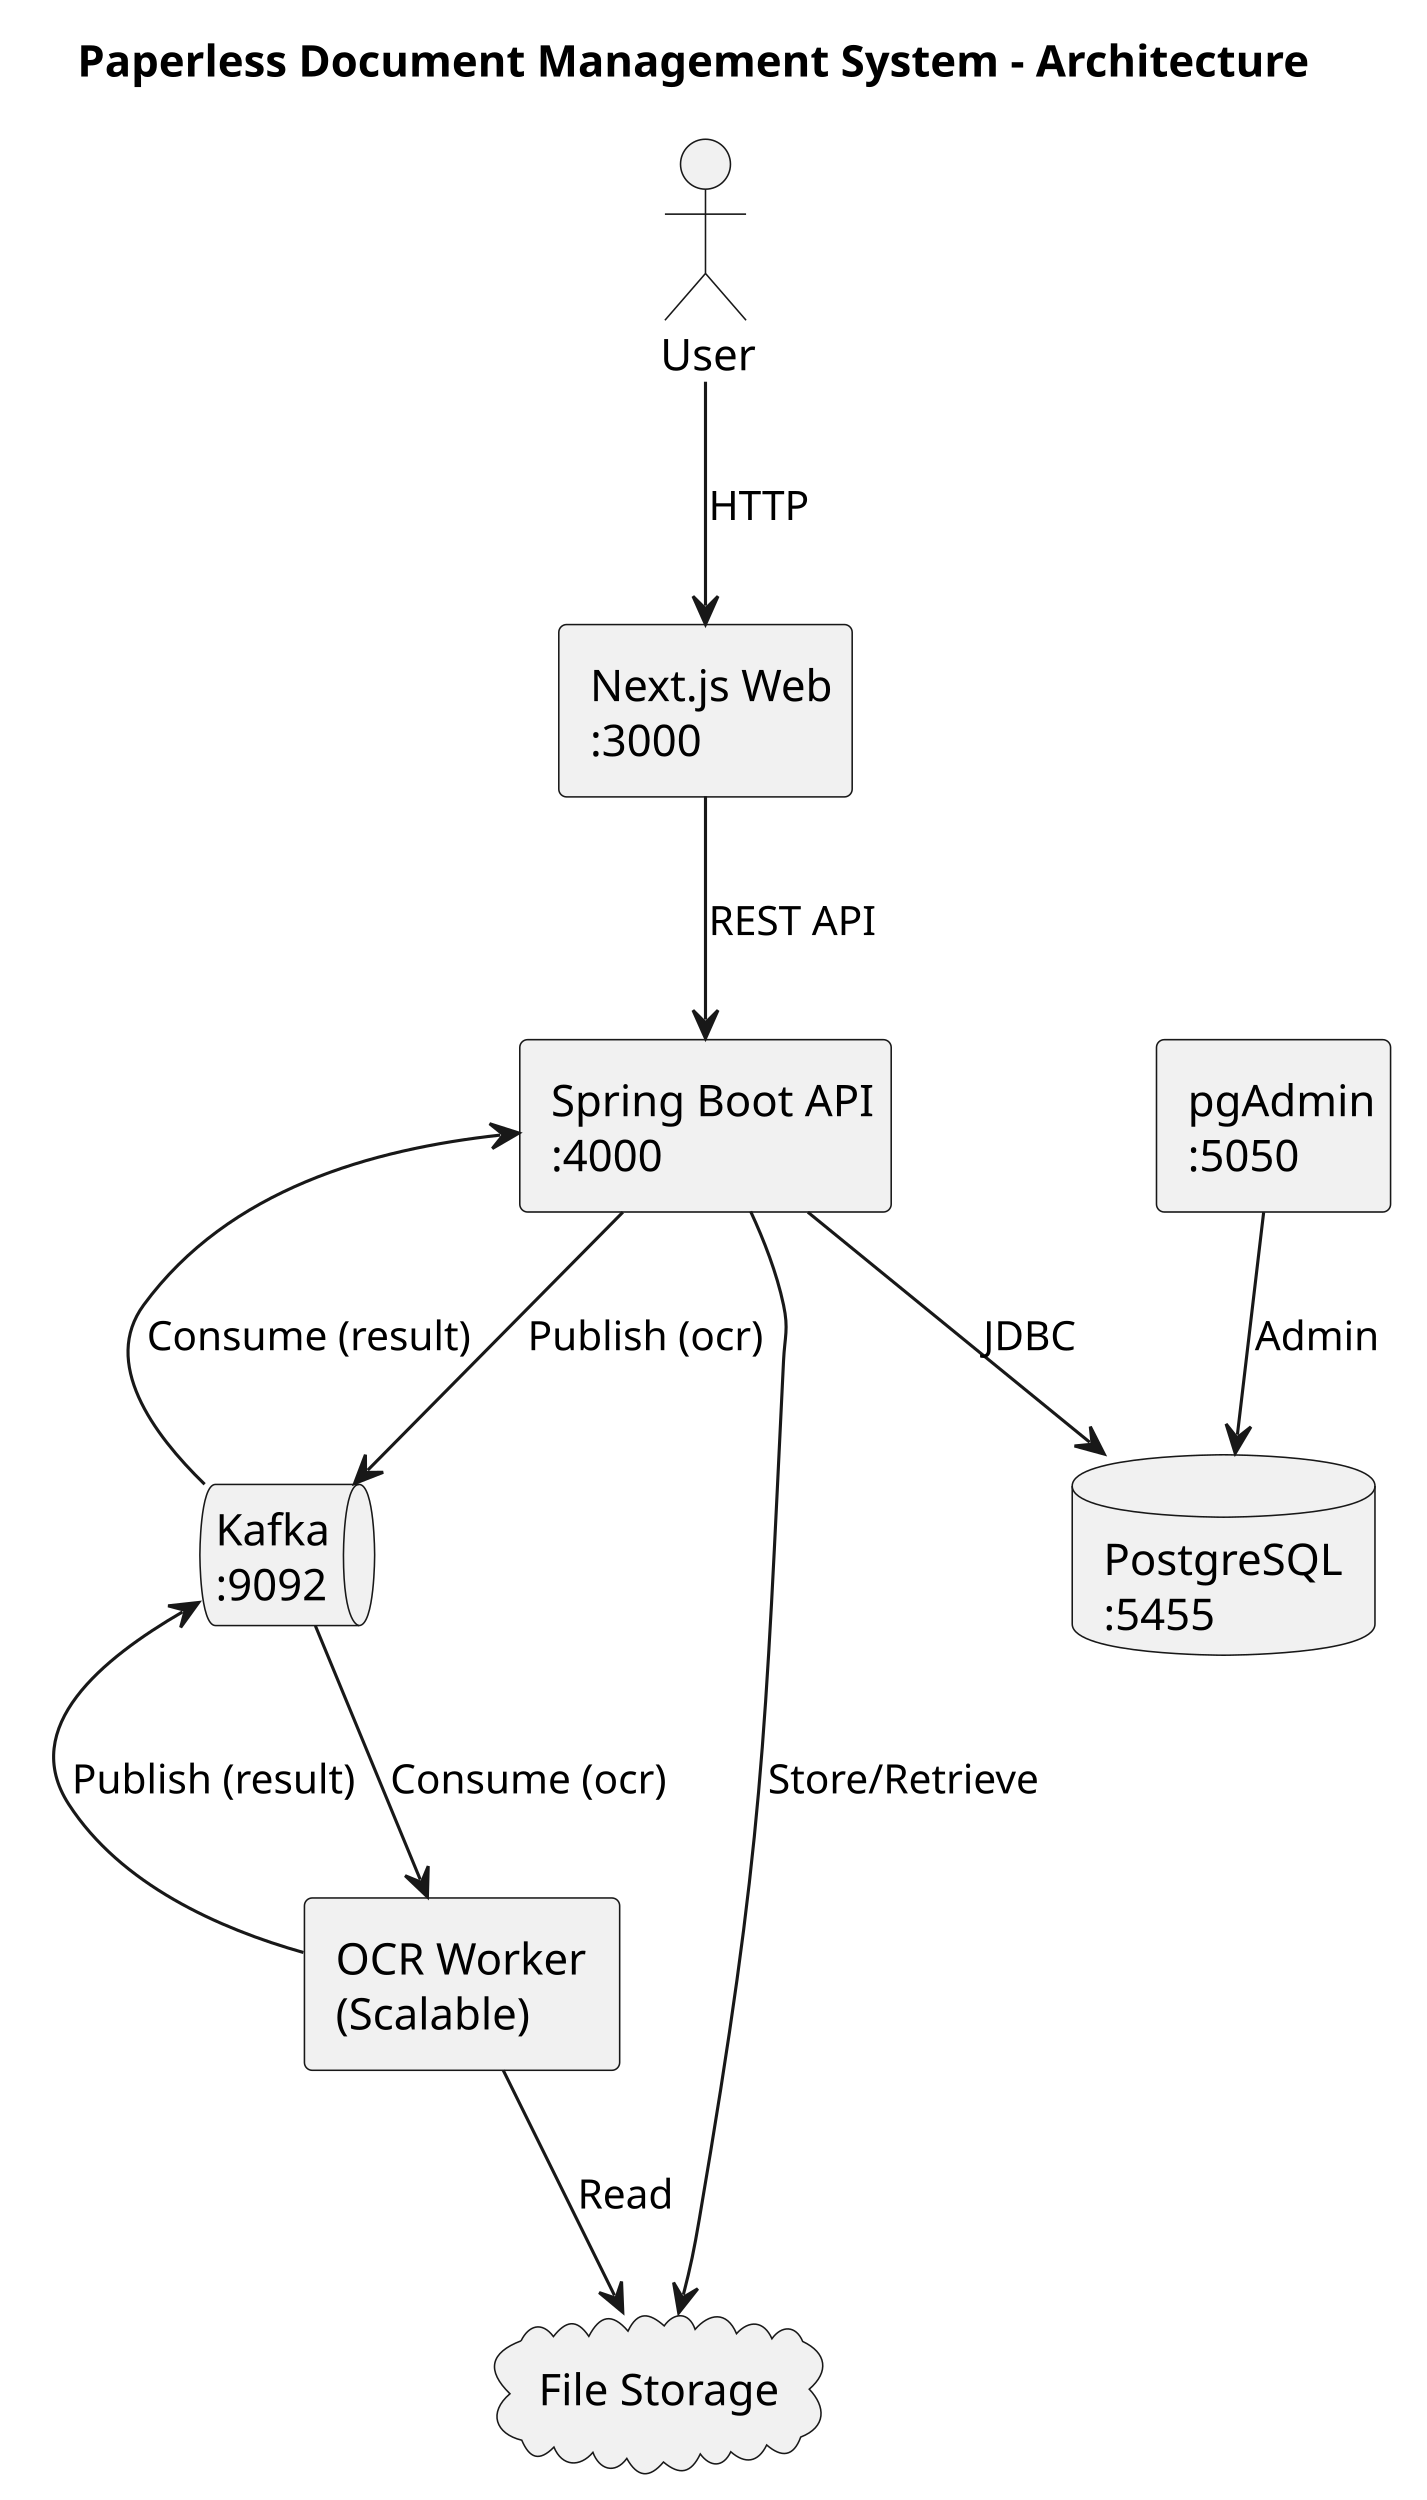
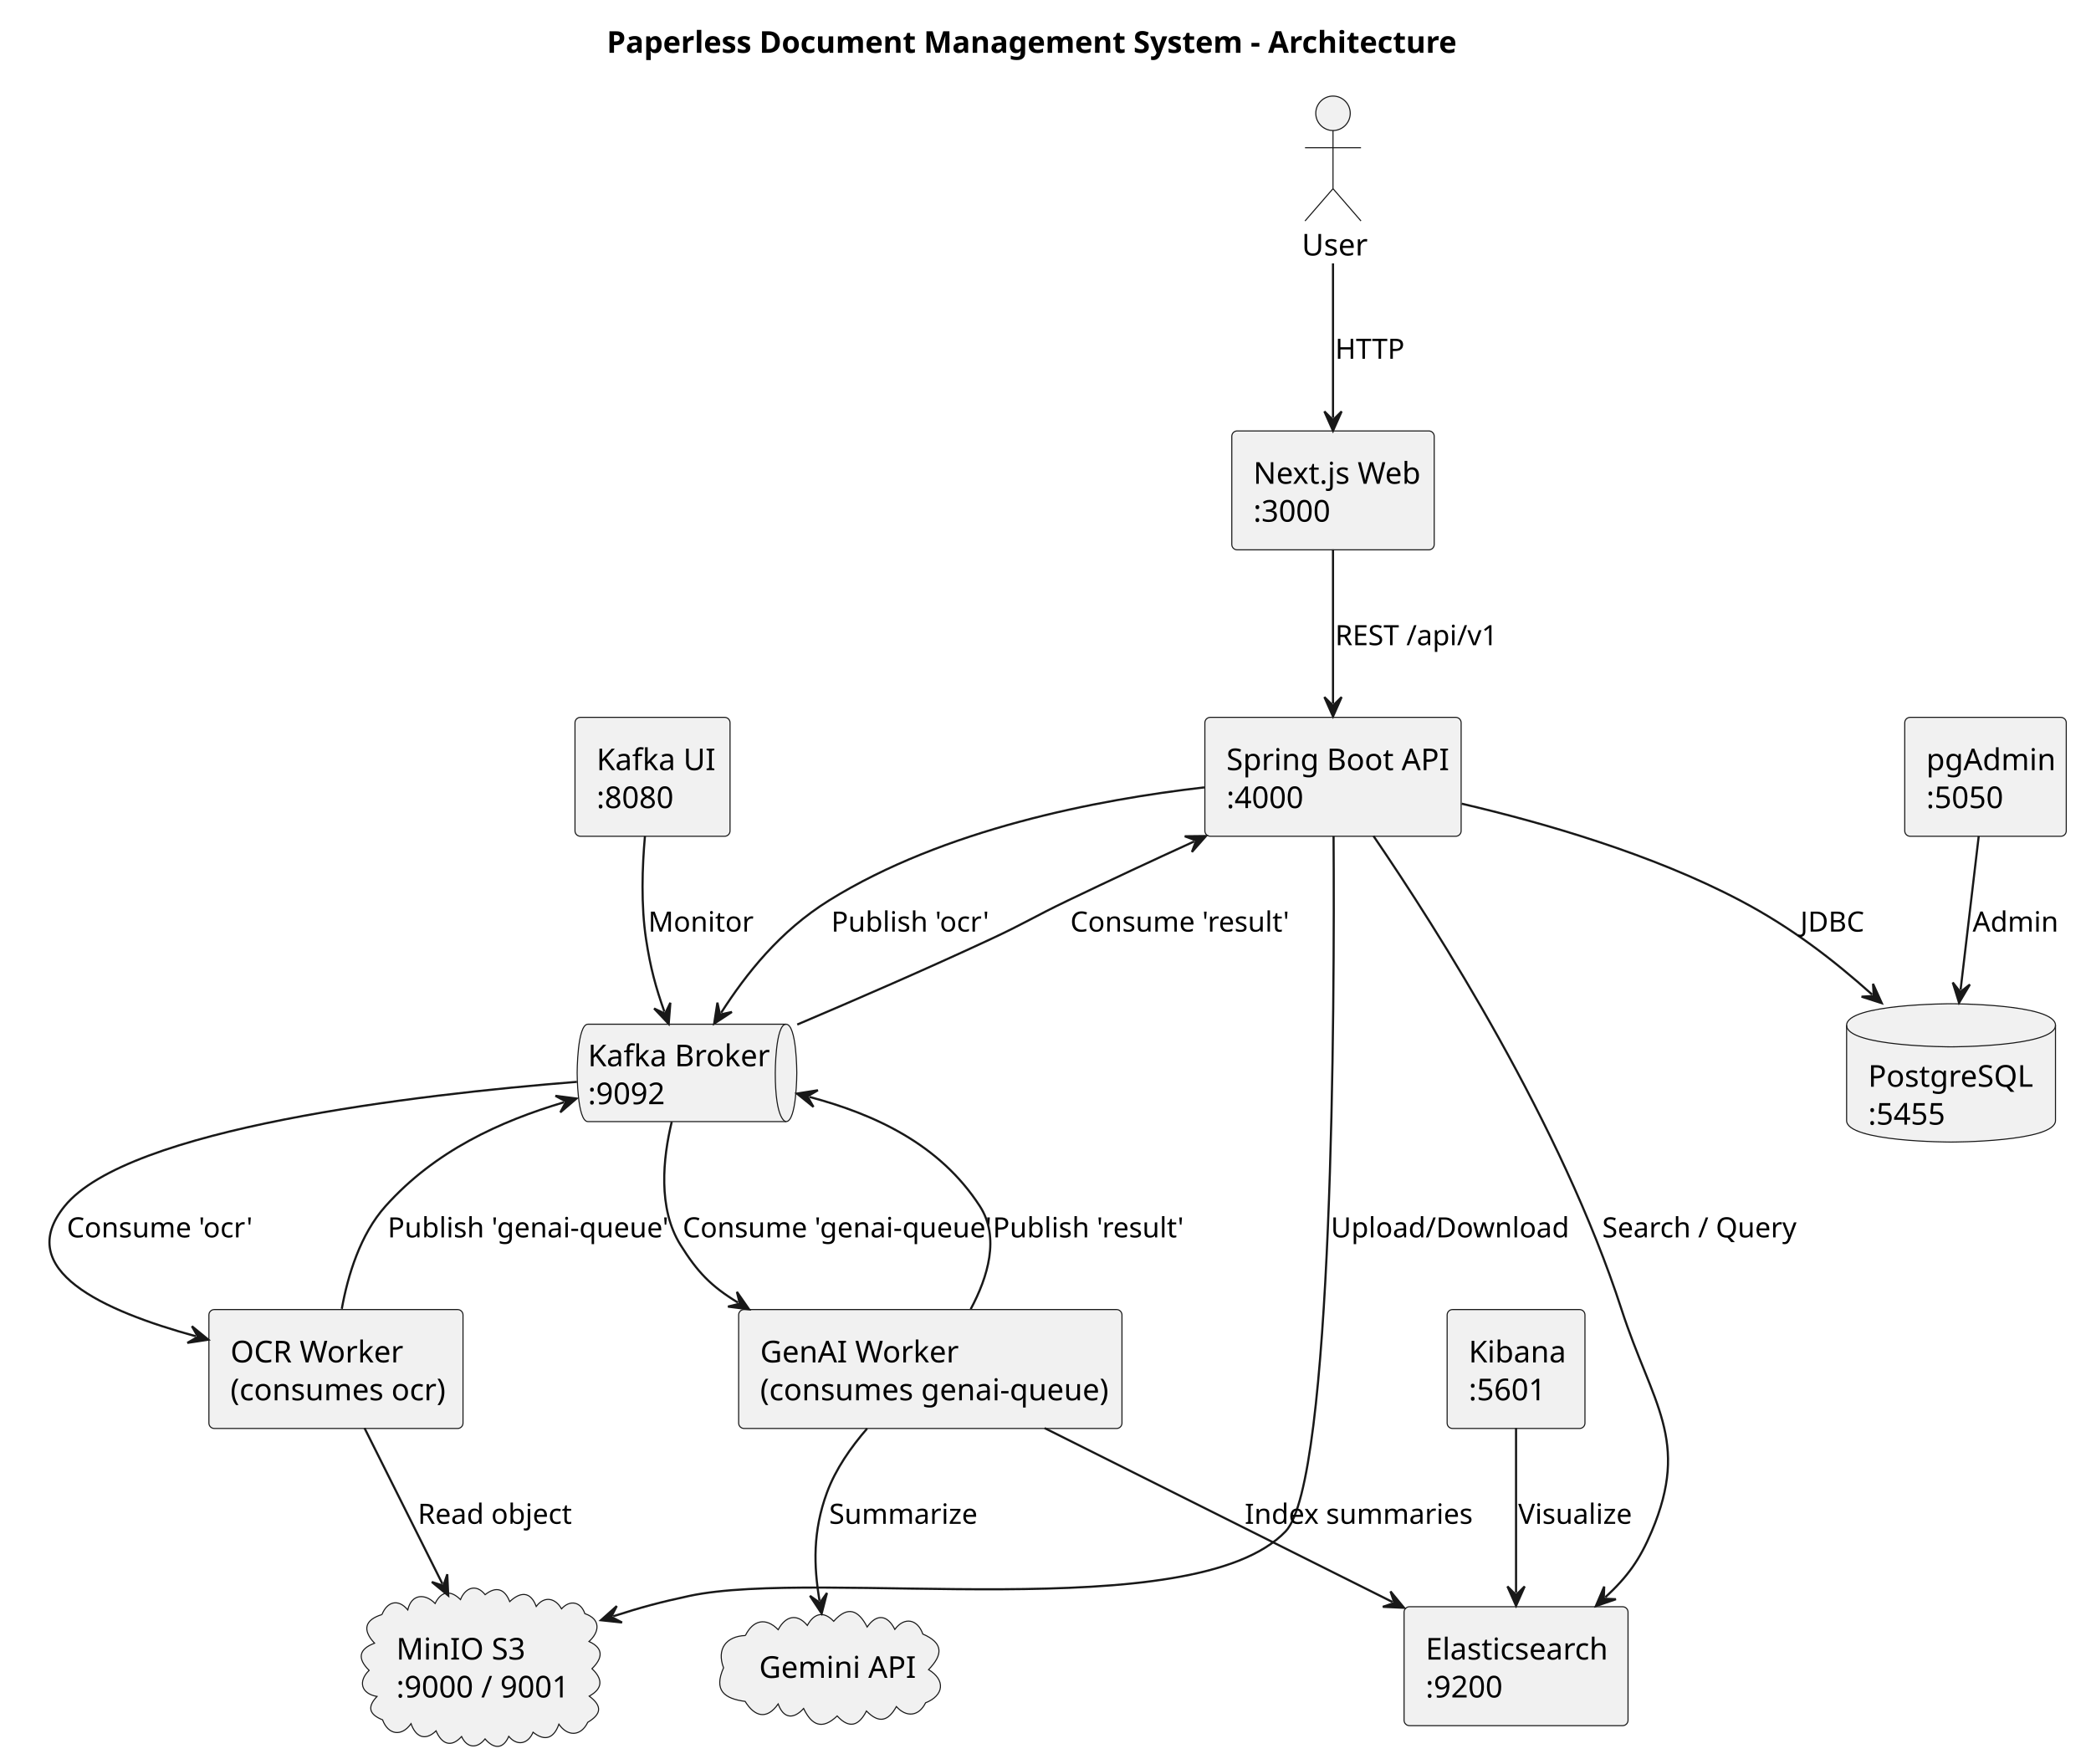
- <svg xmlns="http://www.w3.org/2000/svg" contentStyleType="text/css" height="801px" preserveAspectRatio="none" style="width:457px;height:801px;background:#FFFFFF;" version="1.1" viewBox="0 0 457 801" width="457px" zoomAndPan="magnify">
+ <svg xmlns="http://www.w3.org/2000/svg" contentStyleType="text/css" height="819px" preserveAspectRatio="none" style="width:971px;height:819px;background:#FFFFFF;" version="1.1" viewBox="0 0 971 819" width="971px" zoomAndPan="magnify">
  <defs />
  <g>
-     <text fill="#000000" font-family="sans-serif" font-size="14" font-weight="bold" lengthAdjust="spacing" textLength="394" x="24.77" y="24.533">Paperless Document Management System - Architecture</text>
+     <text fill="#000000" font-family="sans-serif" font-size="14" font-weight="bold" lengthAdjust="spacing" textLength="394" x="281.755" y="24.533">Paperless Document Management System - Architecture</text>
    <g id="elem_user">
-       <ellipse cx="226.04" cy="52.609" fill="#F1F1F1" rx="8" ry="8" style="stroke:#181818;stroke-width:0.5;" />
-       <path d="M226.04,60.609 L226.04,87.609 M213.04,68.609 L239.04,68.609 M226.04,87.609 L213.04,102.609 M226.04,87.609 L239.04,102.609 " fill="none" style="stroke:#181818;stroke-width:0.5;" />
-       <text fill="#000000" font-family="sans-serif" font-size="14" lengthAdjust="spacing" textLength="29" x="211.54" y="118.643">User</text>
+       <ellipse cx="619.01" cy="52.609" fill="#F1F1F1" rx="8" ry="8" style="stroke:#181818;stroke-width:0.5;" />
+       <path d="M619.01,60.609 L619.01,87.609 M606.01,68.609 L632.01,68.609 M619.01,87.609 L606.01,102.609 M619.01,87.609 L632.01,102.609 " fill="none" style="stroke:#181818;stroke-width:0.5;" />
+       <text fill="#000000" font-family="sans-serif" font-size="14" lengthAdjust="spacing" textLength="29" x="604.51" y="118.643">User</text>
    </g>
    <g id="elem_web">
-       <rect fill="#F1F1F1" height="55.219" rx="2.5" ry="2.5" style="stroke:#181818;stroke-width:0.5;" width="94" x="179.04" y="200.109" />
-       <text fill="#000000" font-family="sans-serif" font-size="14" lengthAdjust="spacing" textLength="74" x="189.04" y="224.643">Next.js Web</text>
-       <text fill="#000000" font-family="sans-serif" font-size="14" lengthAdjust="spacing" textLength="36" x="189.04" y="242.252">:3000</text>
+       <rect fill="#F1F1F1" height="55.219" rx="2.5" ry="2.5" style="stroke:#181818;stroke-width:0.5;" width="94" x="572.01" y="200.109" />
+       <text fill="#000000" font-family="sans-serif" font-size="14" lengthAdjust="spacing" textLength="74" x="582.01" y="224.643">Next.js Web</text>
+       <text fill="#000000" font-family="sans-serif" font-size="14" lengthAdjust="spacing" textLength="36" x="582.01" y="242.252">:3000</text>
    </g>
-     <g id="elem_app">
-       <rect fill="#F1F1F1" height="55.219" rx="2.5" ry="2.5" style="stroke:#181818;stroke-width:0.5;" width="119" x="166.54" y="333.109" />
-       <text fill="#000000" font-family="sans-serif" font-size="14" lengthAdjust="spacing" textLength="99" x="176.54" y="357.643">Spring Boot API</text>
-       <text fill="#000000" font-family="sans-serif" font-size="14" lengthAdjust="spacing" textLength="36" x="176.54" y="375.252">:4000</text>
+     <g id="elem_api">
+       <rect fill="#F1F1F1" height="55.219" rx="2.5" ry="2.5" style="stroke:#181818;stroke-width:0.5;" width="119" x="559.51" y="333.109" />
+       <text fill="#000000" font-family="sans-serif" font-size="14" lengthAdjust="spacing" textLength="99" x="569.51" y="357.643">Spring Boot API</text>
+       <text fill="#000000" font-family="sans-serif" font-size="14" lengthAdjust="spacing" textLength="36" x="569.51" y="375.252">:4000</text>
    </g>
    <g id="elem_kafka">
-       <path d="M69.04,475.609 L115.04,475.609 C120.04,475.609 120.04,498.219 120.04,498.219 C120.04,498.219 120.04,520.828 115.04,520.828 L69.04,520.828 C64.04,520.828 64.04,498.219 64.04,498.219 C64.04,498.219 64.04,475.609 69.04,475.609 " fill="#F1F1F1" style="stroke:#181818;stroke-width:0.5;" />
-       <path d="M115.04,475.609 C110.04,475.609 110.04,498.219 110.04,498.219 C110.04,520.828 115.04,520.828 115.04,520.828 " fill="none" style="stroke:#181818;stroke-width:0.5;" />
-       <text fill="#000000" font-family="sans-serif" font-size="14" lengthAdjust="spacing" textLength="36" x="69.04" y="495.143">Kafka</text>
-       <text fill="#000000" font-family="sans-serif" font-size="14" lengthAdjust="spacing" textLength="36" x="69.04" y="512.752">:9092</text>
+       <path d="M273.01,475.609 L365.01,475.609 C370.01,475.609 370.01,498.219 370.01,498.219 C370.01,498.219 370.01,520.828 365.01,520.828 L273.01,520.828 C268.01,520.828 268.01,498.219 268.01,498.219 C268.01,498.219 268.01,475.609 273.01,475.609 " fill="#F1F1F1" style="stroke:#181818;stroke-width:0.5;" />
+       <path d="M365.01,475.609 C360.01,475.609 360.01,498.219 360.01,498.219 C360.01,520.828 365.01,520.828 365.01,520.828 " fill="none" style="stroke:#181818;stroke-width:0.5;" />
+       <text fill="#000000" font-family="sans-serif" font-size="14" lengthAdjust="spacing" textLength="82" x="273.01" y="495.143">Kafka Broker</text>
+       <text fill="#000000" font-family="sans-serif" font-size="14" lengthAdjust="spacing" textLength="36" x="273.01" y="512.752">:9092</text>
    </g>
-     <g id="elem_worker">
-       <rect fill="#F1F1F1" height="55.219" rx="2.5" ry="2.5" style="stroke:#181818;stroke-width:0.5;" width="101" x="97.54" y="608.109" />
-       <text fill="#000000" font-family="sans-serif" font-size="14" lengthAdjust="spacing" textLength="81" x="107.54" y="632.643">OCR Worker</text>
-       <text fill="#000000" font-family="sans-serif" font-size="14" lengthAdjust="spacing" textLength="64" x="107.54" y="650.252">(Scalable)</text>
+     <g id="elem_kafkaUI">
+       <rect fill="#F1F1F1" height="55.219" rx="2.5" ry="2.5" style="stroke:#181818;stroke-width:0.5;" width="72" x="267.01" y="333.109" />
+       <text fill="#000000" font-family="sans-serif" font-size="14" lengthAdjust="spacing" textLength="52" x="277.01" y="357.643">Kafka UI</text>
+       <text fill="#000000" font-family="sans-serif" font-size="14" lengthAdjust="spacing" textLength="36" x="277.01" y="375.252">:8080</text>
+     </g>
+     <g id="elem_ocr">
+       <rect fill="#F1F1F1" height="55.219" rx="2.5" ry="2.5" style="stroke:#181818;stroke-width:0.5;" width="118" x="97.01" y="608.109" />
+       <text fill="#000000" font-family="sans-serif" font-size="14" lengthAdjust="spacing" textLength="81" x="107.01" y="632.643">OCR Worker</text>
+       <text fill="#000000" font-family="sans-serif" font-size="14" lengthAdjust="spacing" textLength="98" x="107.01" y="650.252">(consumes ocr)</text>
+     </g>
+     <g id="elem_genai">
+       <rect fill="#F1F1F1" height="55.219" rx="2.5" ry="2.5" style="stroke:#181818;stroke-width:0.5;" width="178" x="343.01" y="608.109" />
+       <text fill="#000000" font-family="sans-serif" font-size="14" lengthAdjust="spacing" textLength="89" x="353.01" y="632.643">GenAI Worker</text>
+       <text fill="#000000" font-family="sans-serif" font-size="14" lengthAdjust="spacing" textLength="158" x="353.01" y="650.252">(consumes genai-queue)</text>
+     </g>
+     <g id="elem_gemini">
+       <path d="M346.139,759.464 C349.632,752.375 355.57,750.809 361.372,756.768 C364.598,750.641 369.904,748.802 374.904,754.787 C377.975,749.177 382.402,747.854 387.146,752.857 C393.74,745.419 398.696,747.739 402.684,755.518 C407.143,749.084 412.203,749.958 415.532,756.626 C420.033,750.554 426.172,751.958 428.53,758.785 C438.276,763.008 437.842,768.456 431.191,775.318 C439.261,780.167 438.275,787.369 429.804,790.731 C426.694,797.08 420.842,797.607 416.257,792.47 C412.385,799.398 408.122,800.398 402.353,794.533 C398.879,801.343 394.431,803.021 388.761,796.827 C381.795,803.473 376.921,801.169 373.177,793.355 C368.567,798.471 363.832,798.182 361.359,791.257 C355.937,798.938 350.315,796.984 346.019,790.073 C336.324,788.766 331.33,784.989 335.994,774.462 C332.714,765.788 337.129,759.824 346.139,759.464 " fill="#F1F1F1" style="stroke:#181818;stroke-width:0.5;" />
+       <text fill="#000000" font-family="sans-serif" font-size="14" lengthAdjust="spacing" textLength="69" x="352.51" y="779.143">Gemini API</text>
+     </g>
+     <g id="elem_minio">
+       <path d="M177.367,749.739 C179.774,743.744 184.9,742.189 189.358,747.579 C191.068,740.043 197.465,739.842 202.055,744.605 C204.935,738.652 209.35,738.33 213.834,742.792 C215.957,737.424 221.02,735.133 225.286,740.508 C230.41,736.383 234.4,737.84 236.697,743.729 C241.558,739.202 246.306,738.702 249.013,745.977 C252.805,740.889 257.921,742.046 260.757,747.085 C264.68,742.735 269.699,743.741 271.59,749.306 C279.113,751.897 278.444,757.81 273.517,762.255 C280.766,765.52 279.579,770.308 274.891,774.873 C279.926,779.612 280.102,784.039 273.619,787.629 C279.722,792.154 279.345,795.948 272.942,799.775 C269.761,806.417 263.527,806.459 259.531,800.654 C257.293,807.062 253.175,808.896 247.54,804.385 C245.303,809.793 240.218,811.039 236.255,806.306 C233.54,812.557 229.122,812.068 225.253,807.478 C221.647,812.1 216.927,811.916 214.344,806.38 C209.343,811.941 204.952,809.611 202.497,803.741 C197.303,808.79 192.917,806.354 190.876,800.409 C186.531,806.605 180.227,805.644 177.659,798.63 C171.586,796.207 170.284,792.796 175.066,787.779 C167.686,786.473 166.168,780.766 171.41,775.654 C165.906,770.248 166.467,765.844 173.935,763.034 C168.22,756.975 169.27,752.232 177.367,749.739 " fill="#F1F1F1" style="stroke:#181818;stroke-width:0.5;" />
+       <text fill="#000000" font-family="sans-serif" font-size="14" lengthAdjust="spacing" textLength="57" x="184.01" y="770.643">MinIO S3</text>
+       <text fill="#000000" font-family="sans-serif" font-size="14" lengthAdjust="spacing" textLength="80" x="184.01" y="788.252">:9000 / 9001</text>
    </g>
    <g id="elem_db">
-       <path d="M343.54,476.109 C343.54,466.109 392.04,466.109 392.04,466.109 C392.04,466.109 440.54,466.109 440.54,476.109 L440.54,520.328 C440.54,530.328 392.04,530.328 392.04,530.328 C392.04,530.328 343.54,530.328 343.54,520.328 L343.54,476.109 " fill="#F1F1F1" style="stroke:#181818;stroke-width:0.5;" />
-       <path d="M343.54,476.109 C343.54,486.109 392.04,486.109 392.04,486.109 C392.04,486.109 440.54,486.109 440.54,476.109 " fill="none" style="stroke:#181818;stroke-width:0.5;" />
-       <text fill="#000000" font-family="sans-serif" font-size="14" lengthAdjust="spacing" textLength="77" x="353.54" y="504.643">PostgreSQL</text>
-       <text fill="#000000" font-family="sans-serif" font-size="14" lengthAdjust="spacing" textLength="36" x="353.54" y="522.252">:5455</text>
+       <path d="M857.51,476.109 C857.51,466.109 906.01,466.109 906.01,466.109 C906.01,466.109 954.51,466.109 954.51,476.109 L954.51,520.328 C954.51,530.328 906.01,530.328 906.01,530.328 C906.01,530.328 857.51,530.328 857.51,520.328 L857.51,476.109 " fill="#F1F1F1" style="stroke:#181818;stroke-width:0.5;" />
+       <path d="M857.51,476.109 C857.51,486.109 906.01,486.109 906.01,486.109 C906.01,486.109 954.51,486.109 954.51,476.109 " fill="none" style="stroke:#181818;stroke-width:0.5;" />
+       <text fill="#000000" font-family="sans-serif" font-size="14" lengthAdjust="spacing" textLength="77" x="867.51" y="504.643">PostgreSQL</text>
+       <text fill="#000000" font-family="sans-serif" font-size="14" lengthAdjust="spacing" textLength="36" x="867.51" y="522.252">:5455</text>
    </g>
    <g id="elem_pgadmin">
-       <rect fill="#F1F1F1" height="55.219" rx="2.5" ry="2.5" style="stroke:#181818;stroke-width:0.5;" width="75" x="370.54" y="333.109" />
-       <text fill="#000000" font-family="sans-serif" font-size="14" lengthAdjust="spacing" textLength="55" x="380.54" y="357.643">pgAdmin</text>
-       <text fill="#000000" font-family="sans-serif" font-size="14" lengthAdjust="spacing" textLength="36" x="380.54" y="375.252">:5050</text>
+       <rect fill="#F1F1F1" height="55.219" rx="2.5" ry="2.5" style="stroke:#181818;stroke-width:0.5;" width="75" x="884.51" y="333.109" />
+       <text fill="#000000" font-family="sans-serif" font-size="14" lengthAdjust="spacing" textLength="55" x="894.51" y="357.643">pgAdmin</text>
+       <text fill="#000000" font-family="sans-serif" font-size="14" lengthAdjust="spacing" textLength="36" x="894.51" y="375.252">:5050</text>
    </g>
-     <g id="elem_storage">
-       <path d="M166.953,750.002 C169.347,745.101 173.609,743.66 177.312,748.628 C181.221,743.689 184.682,742.684 188.66,748.556 C192.153,741.915 196.029,740.85 201.209,746.884 C204.371,740.281 208.089,741.049 212.807,745.207 C215.944,740.817 220.712,740.603 222.718,746.316 C227.144,741.247 232.858,740.236 235.976,747.699 C239.995,743.271 244.766,743.524 247.327,749.319 C250.362,745.056 254.998,744.943 257.181,750.201 C264.878,753.832 265.781,759.905 259.286,765.491 C264.628,771.092 264.805,777.656 256.553,780.837 C254.235,787.215 250.411,787.469 245.651,783.38 C242.877,789.047 238.75,789.571 234.146,785.556 C231.686,790.717 227.515,790.51 224.375,786.263 C221.433,792.414 217.831,793.259 212.577,788.845 C208.072,794.212 204.219,793.785 200.833,787.698 C196.92,792.996 191.974,791.13 189.97,785.755 C185.82,790.604 180.11,790.379 177.477,784.059 C172.74,788.892 169.641,787.598 167.178,781.846 C158.72,779.799 156.304,772.969 163.385,766.963 C155.7,759.462 157.016,753.796 166.953,750.002 " fill="#F1F1F1" style="stroke:#181818;stroke-width:0.5;" />
-       <text fill="#000000" font-family="sans-serif" font-size="14" lengthAdjust="spacing" textLength="77" x="172.54" y="770.643">File Storage</text>
+     <g id="elem_es">
+       <rect fill="#F1F1F1" height="55.219" rx="2.5" ry="2.5" style="stroke:#181818;stroke-width:0.5;" width="104" x="652.01" y="746.109" />
+       <text fill="#000000" font-family="sans-serif" font-size="14" lengthAdjust="spacing" textLength="84" x="662.01" y="770.643">Elasticsearch</text>
+       <text fill="#000000" font-family="sans-serif" font-size="14" lengthAdjust="spacing" textLength="36" x="662.01" y="788.252">:9200</text>
+     </g>
+     <g id="elem_kibana">
+       <rect fill="#F1F1F1" height="55.219" rx="2.5" ry="2.5" style="stroke:#181818;stroke-width:0.5;" width="64" x="672.01" y="608.109" />
+       <text fill="#000000" font-family="sans-serif" font-size="14" lengthAdjust="spacing" textLength="44" x="682.01" y="632.643">Kibana</text>
+       <text fill="#000000" font-family="sans-serif" font-size="14" lengthAdjust="spacing" textLength="36" x="682.01" y="650.252">:5601</text>
    </g>
    <g id="link_user_web">
-       <path d="M226.04,122.299 C226.04,146.869 226.04,172.169 226.04,194.049 " fill="none" id="user-to-web" style="stroke:#181818;stroke-width:1.0;" />
-       <polygon fill="#181818" points="226.04,200.049,230.04,191.049,226.04,195.049,222.04,191.049,226.04,200.049" style="stroke:#181818;stroke-width:1.0;" />
-       <text fill="#000000" font-family="sans-serif" font-size="13" lengthAdjust="spacing" textLength="32" x="227.04" y="166.605">HTTP</text>
+       <path d="M619.01,122.299 C619.01,146.869 619.01,172.169 619.01,194.049 " fill="none" id="user-to-web" style="stroke:#181818;stroke-width:1.0;" />
+       <polygon fill="#181818" points="619.01,200.049,623.01,191.049,619.01,195.049,615.01,191.049,619.01,200.049" style="stroke:#181818;stroke-width:1.0;" />
+       <text fill="#000000" font-family="sans-serif" font-size="13" lengthAdjust="spacing" textLength="32" x="620.01" y="166.605">HTTP</text>
    </g>
-     <g id="link_web_app">
-       <path d="M226.04,255.119 C226.04,277.699 226.04,303.989 226.04,326.689 " fill="none" id="web-to-app" style="stroke:#181818;stroke-width:1.0;" />
-       <polygon fill="#181818" points="226.04,332.689,230.04,323.689,226.04,327.689,222.04,323.689,226.04,332.689" style="stroke:#181818;stroke-width:1.0;" />
-       <text fill="#000000" font-family="sans-serif" font-size="13" lengthAdjust="spacing" textLength="59" x="227.04" y="299.604">REST API</text>
+     <g id="link_web_api">
+       <path d="M619.01,255.119 C619.01,277.699 619.01,303.989 619.01,326.689 " fill="none" id="web-to-api" style="stroke:#181818;stroke-width:1.0;" />
+       <polygon fill="#181818" points="619.01,332.689,623.01,323.689,619.01,327.689,615.01,323.689,619.01,332.689" style="stroke:#181818;stroke-width:1.0;" />
+       <text fill="#000000" font-family="sans-serif" font-size="13" lengthAdjust="spacing" textLength="75" x="620.01" y="299.604">REST /api/v1</text>
    </g>
-     <g id="link_app_db">
-       <path d="M258.84,388.379 C286.14,410.669 320.412,438.646 349.132,462.086 " fill="none" id="app-to-db" style="stroke:#181818;stroke-width:1.0;" />
-       <polygon fill="#181818" points="353.78,465.879,349.337,457.09,349.906,462.718,344.278,463.288,353.78,465.879" style="stroke:#181818;stroke-width:1.0;" />
-       <text fill="#000000" font-family="sans-serif" font-size="13" lengthAdjust="spacing" textLength="33" x="315.04" y="432.604">JDBC</text>
+     <g id="link_api_minio">
+       <path d="M619.27,388.339 C619.75,466.059 619.15,687.959 597.01,711.109 C554.23,755.869 380.54,728.049 320.01,741.109 C306.55,744.009 298.031,746.26 284.771,750.53 " fill="none" id="api-to-minio" style="stroke:#181818;stroke-width:1.0;" />
+       <polygon fill="#181818" points="279.06,752.369,288.853,753.418,283.819,750.837,286.401,745.803,279.06,752.369" style="stroke:#181818;stroke-width:1.0;" />
+       <text fill="#000000" font-family="sans-serif" font-size="13" lengthAdjust="spacing" textLength="100" x="618.01" y="574.605">Upload/Download</text>
    </g>
-     <g id="link_app_kafka">
-       <path d="M199.57,388.379 C174.4,413.829 141.218,447.373 117.818,471.043 " fill="none" id="app-to-kafka" style="stroke:#181818;stroke-width:1.0;" />
-       <polygon fill="#181818" points="113.6,475.309,122.772,471.721,117.115,471.754,117.083,466.097,113.6,475.309" style="stroke:#181818;stroke-width:1.0;" />
-       <text fill="#000000" font-family="sans-serif" font-size="13" lengthAdjust="spacing" textLength="73" x="169.04" y="432.604">Publish (ocr)</text>
+     <g id="link_api_db">
+       <path d="M678.77,373.209 C717.15,382.149 767.25,396.659 808.01,418.109 C831.99,430.729 851.254,445.663 869.364,461.833 " fill="none" id="api-to-db" style="stroke:#181818;stroke-width:1.0;" />
+       <polygon fill="#181818" points="873.84,465.829,869.791,456.851,870.11,462.499,864.462,462.819,873.84,465.829" style="stroke:#181818;stroke-width:1.0;" />
+       <text fill="#000000" font-family="sans-serif" font-size="13" lengthAdjust="spacing" textLength="33" x="836.01" y="432.604">JDBC</text>
    </g>
-     <g id="link_kafka_app">
-       <path d="M65.56,475.559 C48.76,459.229 32.51,436.529 46.04,418.109 C73.37,380.879 119.236,368.183 160.286,363.683 " fill="none" id="kafka-to-app" style="stroke:#181818;stroke-width:1.0;" />
-       <polygon fill="#181818" points="166.25,363.029,156.868,360.034,161.28,363.574,157.739,367.986,166.25,363.029" style="stroke:#181818;stroke-width:1.0;" />
-       <text fill="#000000" font-family="sans-serif" font-size="13" lengthAdjust="spacing" textLength="99" x="47.04" y="432.604">Consume (result)</text>
+     <g id="link_api_kafka">
+       <path d="M559.27,365.629 C509.45,371.319 438.26,385.029 385.01,418.109 C362.09,432.349 346.496,452.233 334.886,470.283 " fill="none" id="api-to-kafka" style="stroke:#181818;stroke-width:1.0;" />
+       <polygon fill="#181818" points="331.64,475.329,339.873,469.924,334.345,471.124,333.145,465.596,331.64,475.329" style="stroke:#181818;stroke-width:1.0;" />
+       <text fill="#000000" font-family="sans-serif" font-size="13" lengthAdjust="spacing" textLength="69" x="386.01" y="432.604">Publish 'ocr'</text>
    </g>
-     <g id="link_app_storage">
-       <path d="M240.5,388.139 C244.78,397.349 248.89,407.929 251.04,418.109 C252.69,425.939 251.43,428.119 251.04,436.109 C245.03,558.769 244.72,590.049 224.04,711.109 C222.35,721.009 221.321,725.987 218.951,735.227 " fill="none" id="app-to-storage" style="stroke:#181818;stroke-width:1.0;" />
-       <polygon fill="#181818" points="217.46,741.039,223.571,733.315,218.702,736.196,215.821,731.328,217.46,741.039" style="stroke:#181818;stroke-width:1.0;" />
-       <text fill="#000000" font-family="sans-serif" font-size="13" lengthAdjust="spacing" textLength="81" x="246.04" y="574.605">Store/Retrieve</text>
+     <g id="link_kafka_api">
+       <path d="M370.22,475.759 C397.11,464.349 430.52,449.849 460.01,436.109 C476.23,428.559 479.88,425.839 496.01,418.109 C516.78,408.149 534.214,400.036 554.564,390.726 " fill="none" id="kafka-to-api" style="stroke:#181818;stroke-width:1.0;" />
+       <polygon fill="#181818" points="560.02,388.229,550.172,388.336,555.473,390.31,553.5,395.611,560.02,388.229" style="stroke:#181818;stroke-width:1.0;" />
+       <text fill="#000000" font-family="sans-serif" font-size="13" lengthAdjust="spacing" textLength="95" x="497.01" y="432.604">Consume 'result'</text>
    </g>
-     <g id="link_kafka_worker">
-       <path d="M101.04,520.879 C110.81,544.519 124.129,576.754 134.649,602.214 " fill="none" id="kafka-to-worker" style="stroke:#181818;stroke-width:1.0;" />
-       <polygon fill="#181818" points="136.94,607.759,137.2,597.914,135.031,603.138,129.806,600.969,136.94,607.759" style="stroke:#181818;stroke-width:1.0;" />
-       <text fill="#000000" font-family="sans-serif" font-size="13" lengthAdjust="spacing" textLength="85" x="125.04" y="574.605">Consume (ocr)</text>
+     <g id="link_kafka_ocr">
+       <path d="M267.9,502.369 C193.07,508.329 59.4,523.869 30.01,560.109 C6,589.719 47.604,608.622 90.954,620.512 " fill="none" id="kafka-to-ocr" style="stroke:#181818;stroke-width:1.0;" />
+       <polygon fill="#181818" points="96.74,622.099,89.119,615.861,91.918,620.777,87.002,623.576,96.74,622.099" style="stroke:#181818;stroke-width:1.0;" />
+       <text fill="#000000" font-family="sans-serif" font-size="13" lengthAdjust="spacing" textLength="81" x="31.01" y="574.605">Consume 'ocr'</text>
    </g>
-     <g id="link_worker_kafka">
-       <path d="M97.23,625.589 C69.97,617.879 38.65,603.769 22.04,578.109 C6,553.349 32.635,531.499 58.465,516.458 " fill="none" id="worker-to-kafka" style="stroke:#181818;stroke-width:1.0;" />
-       <polygon fill="#181818" points="63.65,513.439,53.86,514.511,59.329,515.955,57.885,521.425,63.65,513.439" style="stroke:#181818;stroke-width:1.0;" />
-       <text fill="#000000" font-family="sans-serif" font-size="13" lengthAdjust="spacing" textLength="87" x="23.04" y="574.605">Publish (result)</text>
+     <g id="link_ocr_kafka">
+       <path d="M158.72,607.769 C161.53,592.229 167.28,573.229 179.01,560.109 C202.08,534.319 232.26,520.684 261.94,511.834 " fill="none" id="ocr-to-kafka" style="stroke:#181818;stroke-width:1.0;" />
+       <polygon fill="#181818" points="267.69,510.119,257.922,508.858,262.899,511.548,260.208,516.524,267.69,510.119" style="stroke:#181818;stroke-width:1.0;" />
+       <text fill="#000000" font-family="sans-serif" font-size="13" lengthAdjust="spacing" textLength="121" x="180.01" y="574.605">Publish 'genai-queue'</text>
    </g>
-     <g id="link_worker_storage">
-       <path d="M161.25,663.339 C172.58,686.269 186.083,713.59 196.883,735.46 " fill="none" id="worker-to-storage" style="stroke:#181818;stroke-width:1.0;" />
-       <polygon fill="#181818" points="199.54,740.839,199.142,730.999,197.326,736.356,191.969,734.541,199.54,740.839" style="stroke:#181818;stroke-width:1.0;" />
-       <text fill="#000000" font-family="sans-serif" font-size="13" lengthAdjust="spacing" textLength="30" x="185.04" y="707.605">Read</text>
+     <g id="link_ocr_minio">
+       <path d="M169.28,663.159 C180.42,685.419 193.657,711.903 205.457,735.503 " fill="none" id="ocr-to-minio" style="stroke:#181818;stroke-width:1.0;" />
+       <polygon fill="#181818" points="208.14,740.869,207.693,731.031,205.904,736.397,200.537,734.608,208.14,740.869" style="stroke:#181818;stroke-width:1.0;" />
+       <text fill="#000000" font-family="sans-serif" font-size="13" lengthAdjust="spacing" textLength="69" x="194.01" y="707.605">Read object</text>
+     </g>
+     <g id="link_kafka_genai">
+       <path d="M311.94,520.919 C307.86,537.809 305.39,561.119 316.01,578.109 C323.79,590.549 330.048,597.212 342.698,604.871 " fill="none" id="kafka-to-genai" style="stroke:#181818;stroke-width:1.0;" />
+       <polygon fill="#181818" points="347.83,607.979,342.203,599.896,343.553,605.389,338.06,606.739,347.83,607.979" style="stroke:#181818;stroke-width:1.0;" />
+       <text fill="#000000" font-family="sans-serif" font-size="13" lengthAdjust="spacing" textLength="133" x="317.01" y="574.605">Consume 'genai-queue'</text>
+     </g>
+     <g id="link_genai_kafka">
+       <path d="M450.76,607.919 C458.77,592.989 464.36,574.539 455.01,560.109 C436.31,531.219 406.128,517.424 375.878,509.364 " fill="none" id="genai-to-kafka" style="stroke:#181818;stroke-width:1.0;" />
+       <polygon fill="#181818" points="370.08,507.819,377.747,514.002,374.911,509.107,379.806,506.271,370.08,507.819" style="stroke:#181818;stroke-width:1.0;" />
+       <text fill="#000000" font-family="sans-serif" font-size="13" lengthAdjust="spacing" textLength="83" x="461.01" y="574.605">Publish 'result'</text>
+     </g>
+     <g id="link_genai_gemini">
+       <path d="M402.68,663.349 C395.13,672.029 388.01,682.239 384.01,693.109 C377.39,711.129 377.849,727.102 380.569,743.342 " fill="none" id="genai-to-gemini" style="stroke:#181818;stroke-width:1.0;" />
+       <polygon fill="#181818" points="381.56,749.259,384.018,739.722,380.734,744.328,376.128,741.044,381.56,749.259" style="stroke:#181818;stroke-width:1.0;" />
+       <text fill="#000000" font-family="sans-serif" font-size="13" lengthAdjust="spacing" textLength="66" x="385.01" y="707.605">Summarize</text>
+     </g>
+     <g id="link_genai_es">
+       <path d="M485.1,663.159 C533.34,687.269 598.713,719.956 646.613,743.906 " fill="none" id="genai-to-es" style="stroke:#181818;stroke-width:1.0;" />
+       <polygon fill="#181818" points="651.98,746.589,645.719,738.987,647.508,744.353,642.141,746.142,651.98,746.589" style="stroke:#181818;stroke-width:1.0;" />
+       <text fill="#000000" font-family="sans-serif" font-size="13" lengthAdjust="spacing" textLength="99" x="578.01" y="707.605">Index summaries</text>
+     </g>
+     <g id="link_api_es">
+       <path d="M637.8,388.189 C667.62,431.829 725.23,522.389 753.01,608.109 C767.26,652.059 784.95,668.539 767.01,711.109 C761.43,724.349 755.858,732.078 745.468,741.718 " fill="none" id="api-to-es" style="stroke:#181818;stroke-width:1.0;" />
+       <polygon fill="#181818" points="741.07,745.799,750.388,742.61,744.735,742.399,744.947,736.746,741.07,745.799" style="stroke:#181818;stroke-width:1.0;" />
+       <text fill="#000000" font-family="sans-serif" font-size="13" lengthAdjust="spacing" textLength="88" x="744.01" y="574.605">Search / Query</text>
    </g>
    <g id="link_pgadmin_db">
-       <path d="M404.88,388.379 C402.26,410.589 399.222,436.261 396.462,459.681 " fill="none" id="pgadmin-to-db" style="stroke:#181818;stroke-width:1.0;" />
-       <polygon fill="#181818" points="395.76,465.639,400.786,457.169,396.345,460.674,392.841,456.233,395.76,465.639" style="stroke:#181818;stroke-width:1.0;" />
-       <text fill="#000000" font-family="sans-serif" font-size="13" lengthAdjust="spacing" textLength="37" x="402.04" y="432.604">Admin</text>
+       <path d="M918.85,388.379 C916.23,410.589 913.192,436.261 910.432,459.681 " fill="none" id="pgadmin-to-db" style="stroke:#181818;stroke-width:1.0;" />
+       <polygon fill="#181818" points="909.73,465.639,914.756,457.169,910.315,460.674,906.811,456.233,909.73,465.639" style="stroke:#181818;stroke-width:1.0;" />
+       <text fill="#000000" font-family="sans-serif" font-size="13" lengthAdjust="spacing" textLength="37" x="916.01" y="432.604">Admin</text>
+     </g>
+     <g id="link_kafkaUI_kafka">
+       <path d="M299.49,388.299 C298.22,402.559 297.62,420.369 300.01,436.109 C302.05,449.489 304.461,458.312 308.521,469.802 " fill="none" id="kafkaUI-to-kafka" style="stroke:#181818;stroke-width:1.0;" />
+       <polygon fill="#181818" points="310.52,475.459,311.293,465.641,308.854,470.745,303.75,468.306,310.52,475.459" style="stroke:#181818;stroke-width:1.0;" />
+       <text fill="#000000" font-family="sans-serif" font-size="13" lengthAdjust="spacing" textLength="43" x="301.01" y="432.604">Monitor</text>
+     </g>
+     <g id="link_kibana_es">
+       <path d="M704.01,663.159 C704.01,686.959 704.01,715.739 704.01,739.669 " fill="none" id="kibana-to-es" style="stroke:#181818;stroke-width:1.0;" />
+       <polygon fill="#181818" points="704.01,745.669,708.01,736.669,704.01,740.669,700.01,736.669,704.01,745.669" style="stroke:#181818;stroke-width:1.0;" />
+       <text fill="#000000" font-family="sans-serif" font-size="13" lengthAdjust="spacing" textLength="53" x="705.01" y="707.605">Visualize</text>
    </g>
  </g>
</svg>
